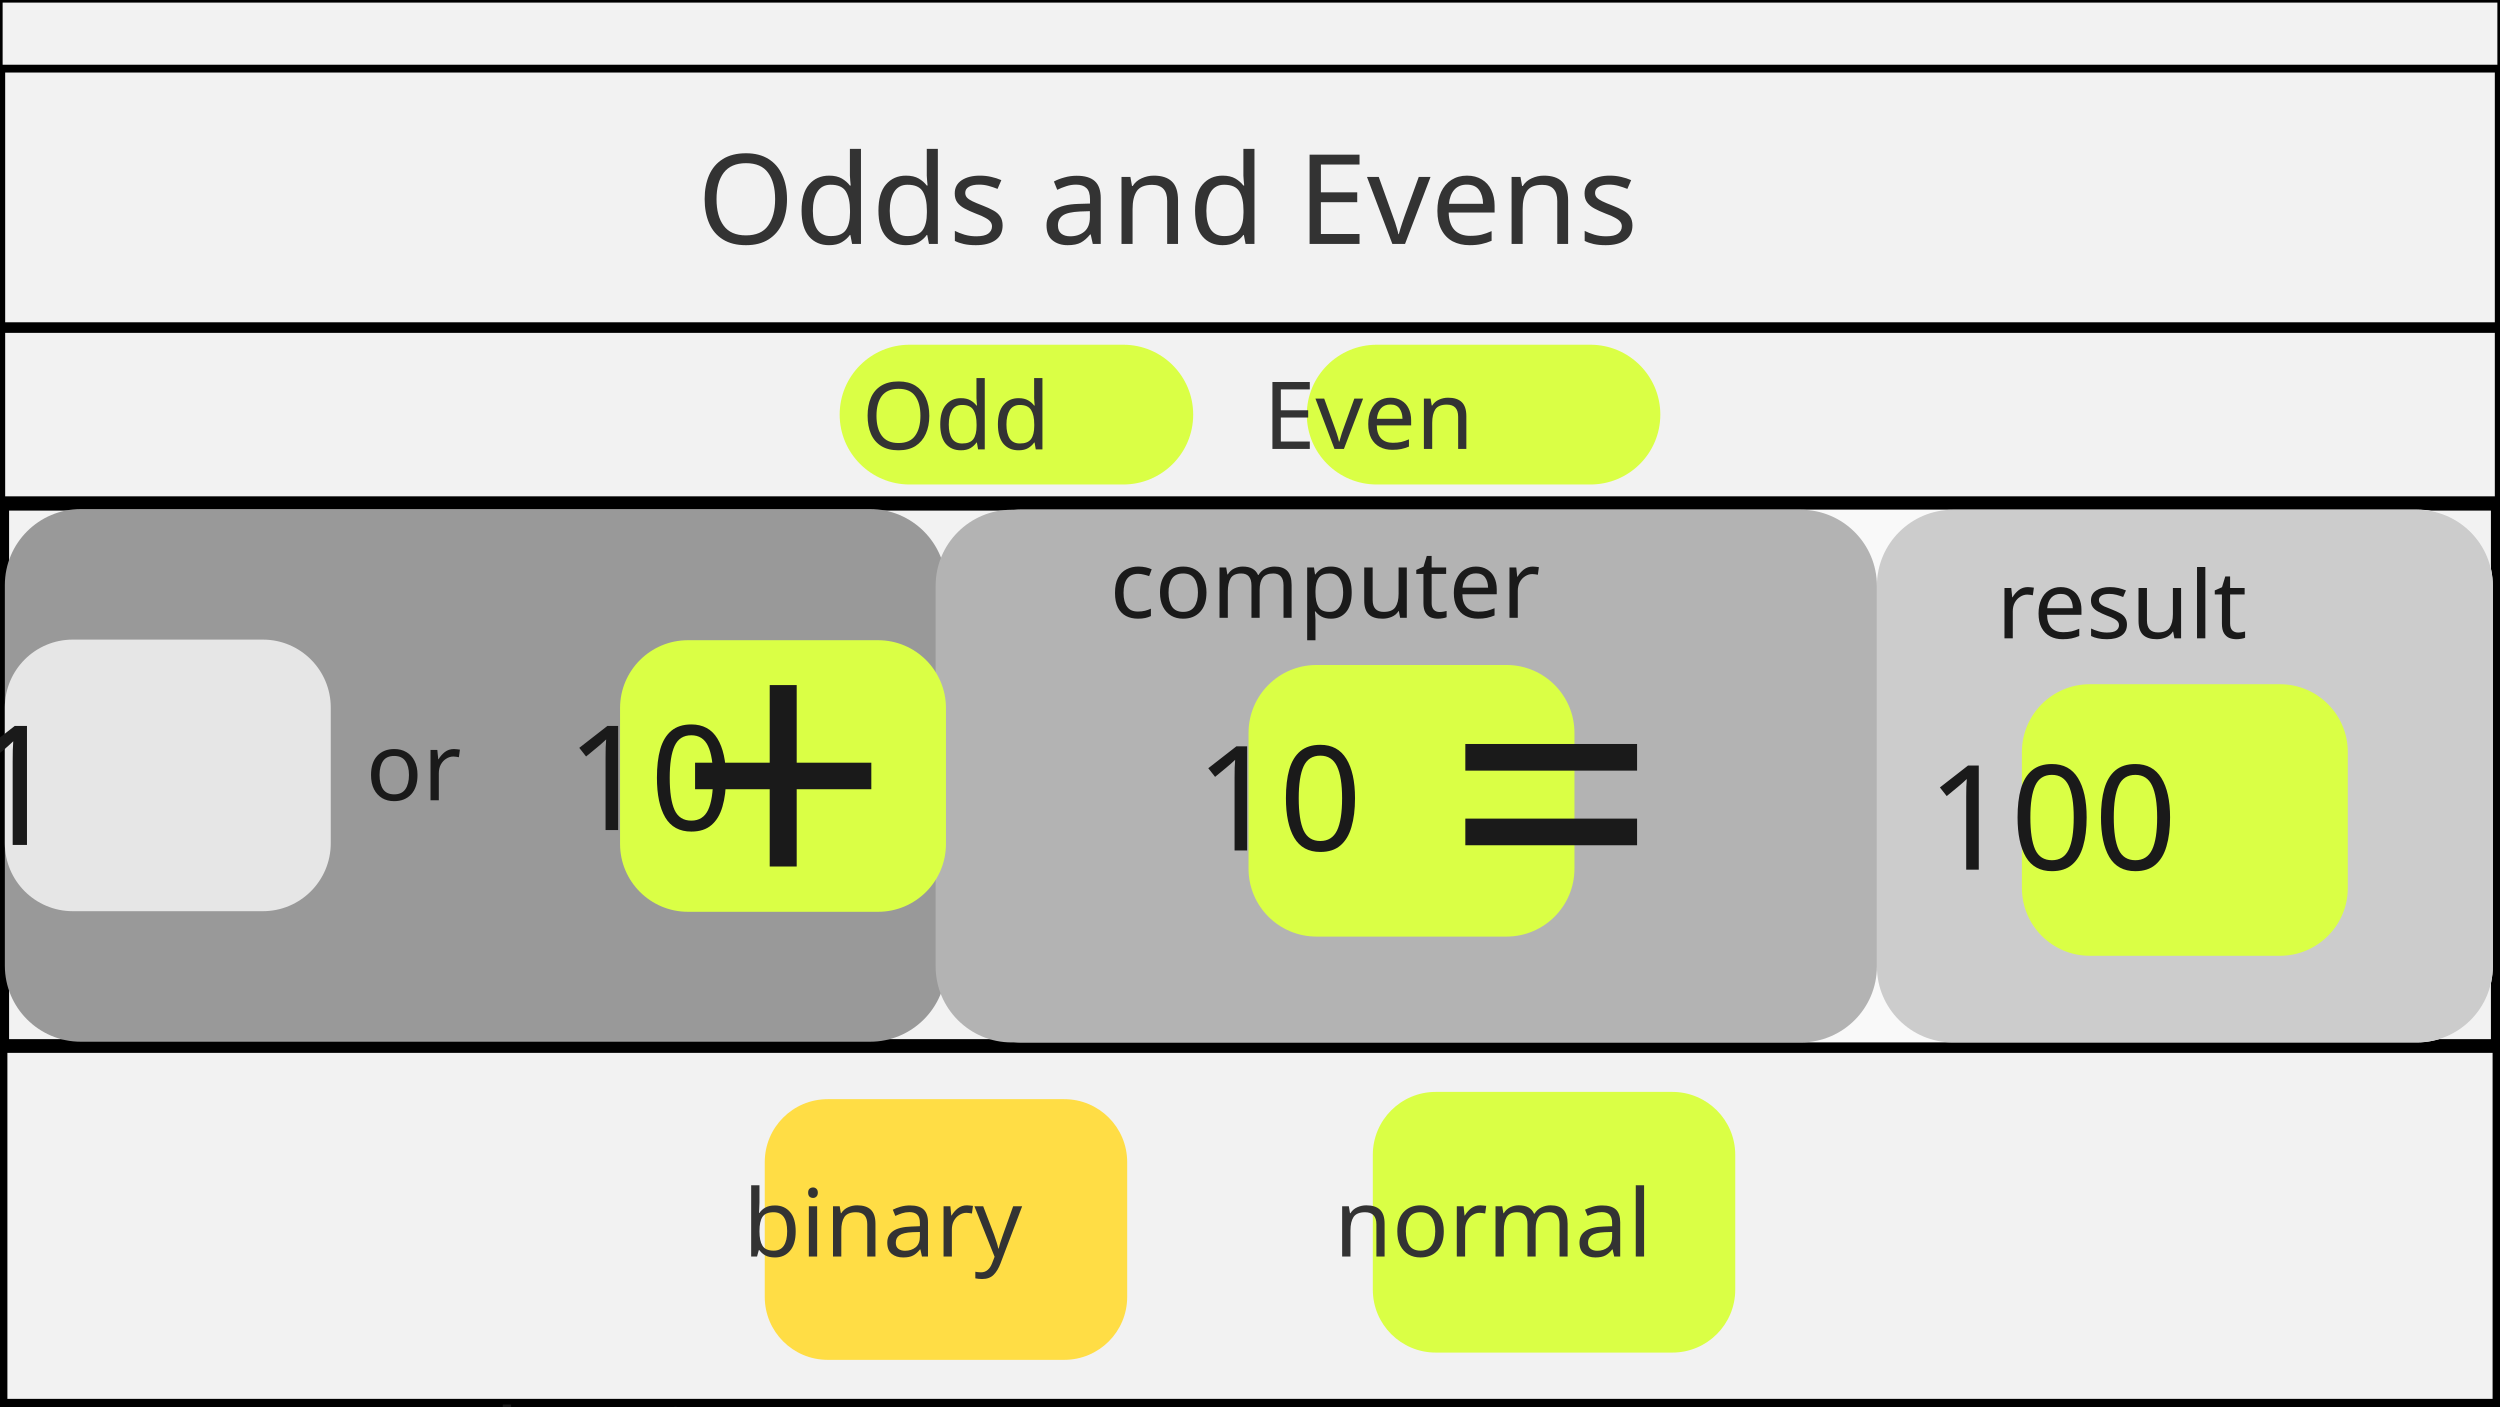
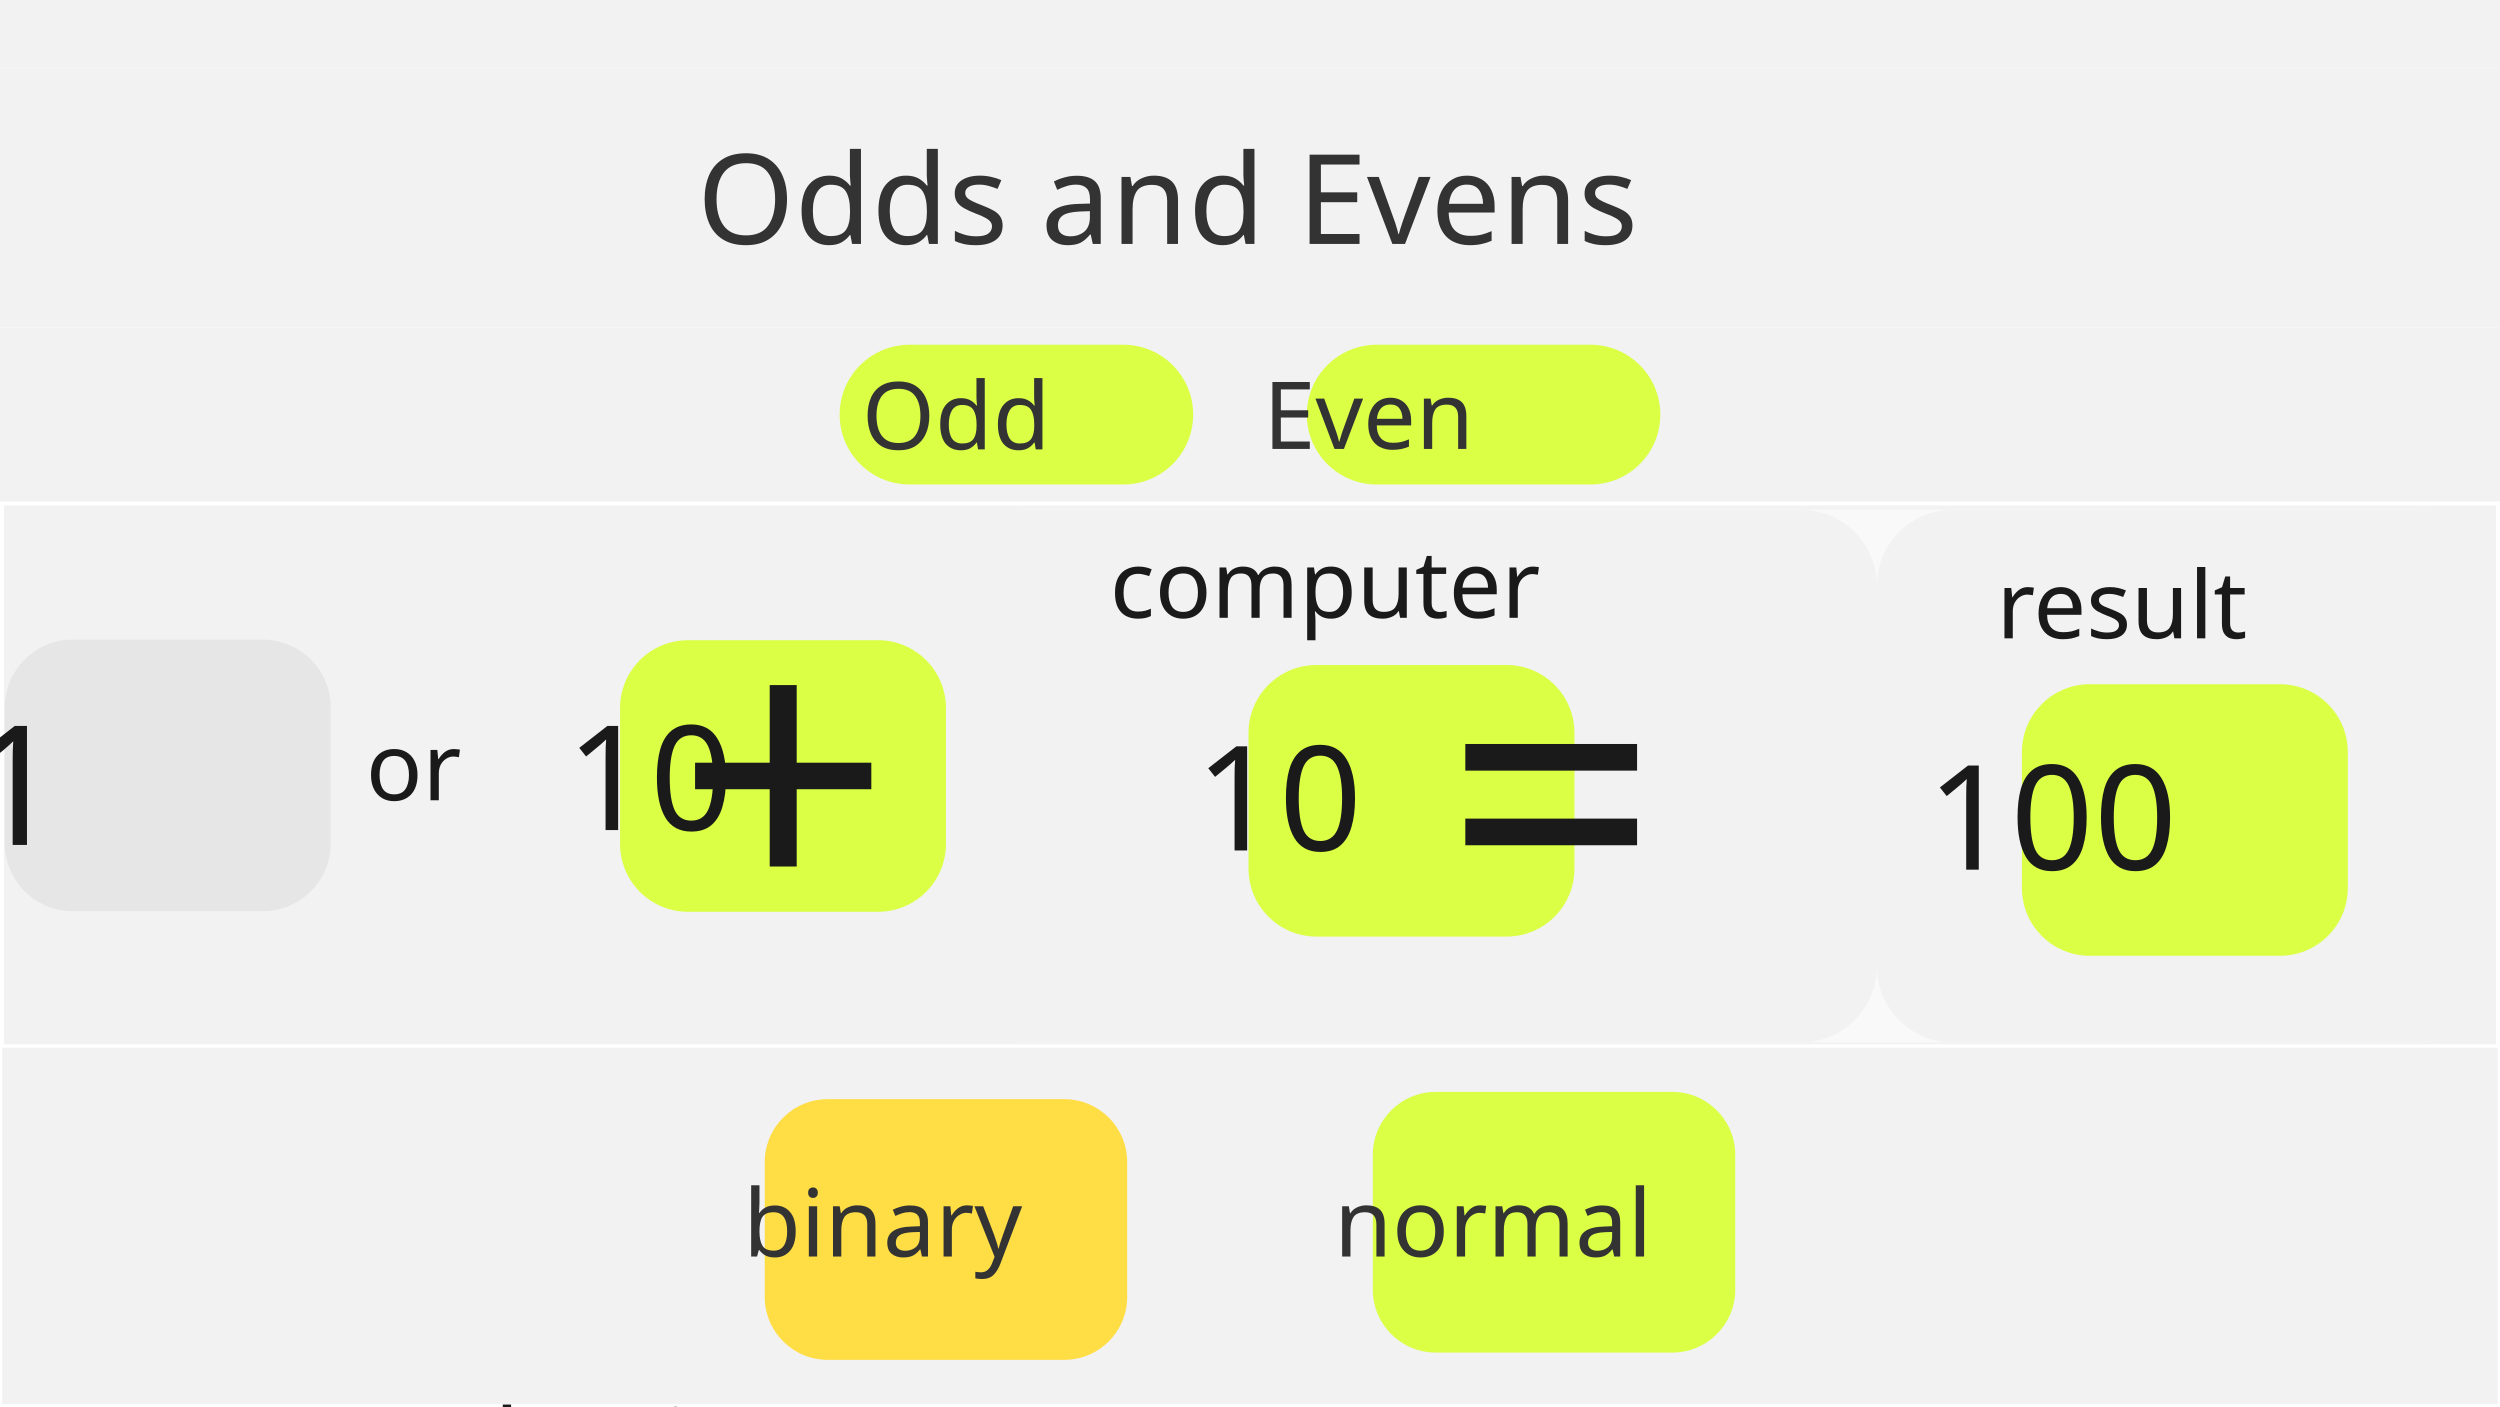
<svg xmlns="http://www.w3.org/2000/svg" width="1280" height="720" viewBox="0 0 338.667 190.5" version="1.1" id="svg1">
  <defs id="defs1" />
  <g id="layer1">
-     <rect style="opacity:1;fill:#f2f2f2;stroke:#000000;stroke-width:1.4;stroke-linecap:round;stroke-linejoin:round;-inkscape-stroke:none;font-variation-settings:normal;vector-effect:none;fill-opacity:1;stroke-miterlimit:4;stroke-dasharray:none;stroke-dashoffset:0;stroke-opacity:1;stop-color:#000000;stop-opacity:1" id="rect31" width="337.605" height="72.998" x="0.531" y="68.469" />
-     <rect style="opacity:1;fill:#f2f2f2;stroke:#000000;stroke-width:1.4;stroke-linecap:round;stroke-linejoin:round;-inkscape-stroke:none;font-variation-settings:normal;vector-effect:none;fill-opacity:1;stroke-miterlimit:4;stroke-dasharray:none;stroke-dashoffset:0;stroke-opacity:1;stop-color:#000000;stop-opacity:1" id="rect29" width="338.064" height="48.268" x="0.301" y="141.931" />
-     <rect style="font-variation-settings:normal;opacity:1;vector-effect:none;fill:#999999;fill-opacity:1;stroke:none;stroke-width:1.313;stroke-linecap:round;stroke-linejoin:round;stroke-miterlimit:4;stroke-dasharray:none;stroke-dashoffset:0;stroke-opacity:1;-inkscape-stroke:none;stop-color:#000000;stop-opacity:1" id="rect27" width="127.509" height="72.159" x="0.656" y="68.961" ry="10.298" />
+     <rect style="opacity:1;fill:#f2f2f2;stroke:none;stroke-width:1.4;stroke-linecap:round;stroke-linejoin:round;-inkscape-stroke:none;font-variation-settings:normal;vector-effect:none;fill-opacity:1;stroke-miterlimit:4;stroke-dasharray:none;stroke-dashoffset:0;stroke-opacity:1;stop-color:#000000;stop-opacity:1" id="rect31" width="337.605" height="72.998" x="0.531" y="68.469" />
+     <rect style="opacity:1;fill:#f2f2f2;stroke:none;stroke-width:1.4;stroke-linecap:round;stroke-linejoin:round;-inkscape-stroke:none;font-variation-settings:normal;vector-effect:none;fill-opacity:1;stroke-miterlimit:4;stroke-dasharray:none;stroke-dashoffset:0;stroke-opacity:1;stop-color:#000000;stop-opacity:1" id="rect29" width="338.064" height="48.268" x="0.301" y="141.931" />
+     <rect style="font-variation-settings:normal;opacity:1;vector-effect:none;fill:#f2f2f2;fill-opacity:1;stroke:none;stroke-width:1.313;stroke-linecap:round;stroke-linejoin:round;stroke-miterlimit:4;stroke-dasharray:none;stroke-dashoffset:0;stroke-opacity:1;-inkscape-stroke:none;stop-color:#000000;stop-opacity:1" id="rect27" width="127.509" height="72.159" x="0.656" y="68.961" ry="10.298" />
    <rect style="font-variation-settings:normal;opacity:1;vector-effect:none;fill:#f9f9f9;fill-opacity:1;stroke:none;stroke-width:1.455;stroke-linecap:round;stroke-linejoin:round;stroke-miterlimit:4;stroke-dasharray:none;stroke-dashoffset:0;stroke-opacity:1;-inkscape-stroke:none;stop-color:#000000;stop-opacity:1" id="rect28" width="209.545" height="72.182" x="128.147" y="69.032" ry="10.277" />
-     <rect style="font-variation-settings:normal;opacity:1;vector-effect:none;fill:#cccccc;fill-opacity:1;stroke:none;stroke-width:1.062;stroke-linecap:round;stroke-linejoin:round;stroke-miterlimit:4;stroke-dasharray:none;stroke-dashoffset:0;stroke-opacity:1;-inkscape-stroke:none;stop-color:#000000;stop-opacity:1" id="rect42" width="83.434" height="72.159" x="254.257" y="69.055" ry="10.298" />
-     <rect style="font-variation-settings:normal;opacity:1;vector-effect:none;fill:#b3b3b3;fill-opacity:1;stroke:none;stroke-width:1.313;stroke-linecap:round;stroke-linejoin:round;stroke-miterlimit:4;stroke-dasharray:none;stroke-dashoffset:0;stroke-opacity:1;-inkscape-stroke:none;stop-color:#000000;stop-opacity:1" id="rect41" width="127.509" height="72.159" x="126.748" y="69.055" ry="10.298" />
-     <rect style="opacity:1;fill:#f2f2f2;stroke:#000000;stroke-width:1.4;stroke-linecap:round;stroke-linejoin:round;-inkscape-stroke:none" id="rect1" width="338.667" height="35.269" x="0" y="9.125" />
-     <rect style="opacity:1;fill:#f2f2f2;stroke:#000000;stroke-width:0.712;stroke-linecap:round;stroke-linejoin:round;-inkscape-stroke:none" id="rect2" width="338.667" height="9.125" x="0" y="9.5367432e-07" />
+     <rect style="font-variation-settings:normal;opacity:1;vector-effect:none;fill:#f2f2f2;fill-opacity:1;stroke:none;stroke-width:1.062;stroke-linecap:round;stroke-linejoin:round;stroke-miterlimit:4;stroke-dasharray:none;stroke-dashoffset:0;stroke-opacity:1;-inkscape-stroke:none;stop-color:#000000;stop-opacity:1" id="rect42" width="83.434" height="72.159" x="254.257" y="69.055" ry="10.298" />
+     <rect style="font-variation-settings:normal;opacity:1;vector-effect:none;fill:#f2f2f2;fill-opacity:1;stroke:none;stroke-width:1.313;stroke-linecap:round;stroke-linejoin:round;stroke-miterlimit:4;stroke-dasharray:none;stroke-dashoffset:0;stroke-opacity:1;-inkscape-stroke:none;stop-color:#000000;stop-opacity:1" id="rect41" width="127.509" height="72.159" x="126.748" y="69.055" ry="10.298" />
+     <rect style="opacity:1;fill:#f2f2f2;stroke:none;stroke-width:1.4;stroke-linecap:round;stroke-linejoin:round;-inkscape-stroke:none" id="rect1" width="338.667" height="35.269" x="0" y="9.125" />
+     <rect style="opacity:1;fill:#f2f2f2;stroke:none;stroke-width:0.712;stroke-linecap:round;stroke-linejoin:round;-inkscape-stroke:none" id="rect2" width="338.667" height="9.125" x="0" y="9.5367432e-07" />
    <text xml:space="preserve" style="font-style:normal;font-variant:normal;font-weight:normal;font-stretch:normal;font-size:16.933px;font-family:'Libre Franklin';-inkscape-font-specification:'Libre Franklin';text-align:center;writing-mode:lr-tb;direction:ltr;text-anchor:middle;opacity:1;fill:#333333;stroke:none;stroke-width:1.4;stroke-linecap:round;stroke-linejoin:round;-inkscape-stroke:none" x="169.172" y="33.041" id="text1">
      <tspan id="tspan1" style="font-style:normal;font-variant:normal;font-weight:normal;font-stretch:normal;font-family:'Libre Franklin';-inkscape-font-specification:'Libre Franklin';fill:#333333;stroke:none;stroke-width:1.4" x="169.172" y="33.041">Odds and Evens</tspan>
    </text>
-     <rect style="opacity:1;fill:#f2f2f2;stroke:#000000;stroke-width:1.4;stroke-linecap:round;stroke-linejoin:round;-inkscape-stroke:none" id="rect7" width="338.667" height="23.545" x="5.0862632e-06" y="44.393" />
+     <rect style="opacity:1;fill:#f2f2f2;stroke:none;stroke-width:1.4;stroke-linecap:round;stroke-linejoin:round;-inkscape-stroke:none" id="rect7" width="338.667" height="23.545" x="5.0862632e-06" y="44.393" />
    <rect style="opacity:1;fill:#daff45;stroke:none;stroke-width:1.4;stroke-linecap:round;stroke-linejoin:round;-inkscape-stroke:none;fill-opacity:1.0" id="rect3" width="47.891" height="18.934" x="113.747" y="46.699" ry="9.467" />
    <text xml:space="preserve" style="font-style:normal;font-variant:normal;font-weight:normal;font-stretch:normal;font-size:12.7px;font-family:'Libre Franklin';-inkscape-font-specification:'Libre Franklin';text-align:center;writing-mode:lr-tb;direction:ltr;text-anchor:middle;opacity:1;fill:#333333;stroke:none;stroke-width:1.4;stroke-linecap:round;stroke-linejoin:round;-inkscape-stroke:none" x="137.775" y="60.878" id="text4">
      <tspan id="tspan4" style="font-style:normal;font-variant:normal;font-weight:normal;font-stretch:normal;font-size:12.7px;font-family:'Libre Franklin';-inkscape-font-specification:'Libre Franklin';fill:#333333;stroke:none;stroke-width:1.4" x="137.775" y="60.878">Odd</tspan>
    </text>
    <rect style="opacity:1;fill:#daff45;stroke:none;stroke-width:1.4;stroke-linecap:round;stroke-linejoin:round;-inkscape-stroke:none;fill-opacity:1.0" id="rect4" width="47.891" height="18.934" x="177.028" y="46.699" ry="9.467" />
    <text xml:space="preserve" style="font-style:normal;font-variant:normal;font-weight:normal;font-stretch:normal;font-size:16.933px;font-family:'Libre Franklin';-inkscape-font-specification:'Libre Franklin';text-align:center;writing-mode:lr-tb;direction:ltr;text-anchor:middle;opacity:1;fill:#333333;stroke:none;stroke-width:1.4;stroke-linecap:round;stroke-linejoin:round;-inkscape-stroke:none" x="200.809" y="60.814" id="text5">
      <tspan id="tspan5" style="font-style:normal;font-variant:normal;font-weight:normal;font-stretch:normal;font-size:12.7px;font-family:'Libre Franklin';-inkscape-font-specification:'Libre Franklin';fill:#333333;stroke:none;stroke-width:1.4" x="200.809" y="60.814">Even</tspan>
      <tspan style="font-style:normal;font-variant:normal;font-weight:normal;font-stretch:normal;font-family:'Libre Franklin';-inkscape-font-specification:'Libre Franklin';fill:#333333;stroke:none;stroke-width:1.4" x="200.809" y="81.981" id="tspan6" />
    </text>
    <g id="g12" style="opacity:1" transform="translate(98.40578,-4.095262)">
      <g id="g11" transform="translate(17.0775,-9.124618)">
        <g id="g9" transform="translate(29.01675,3.745668)">
          <rect style="opacity:0.604;fill:#f2f2f2;stroke:#000000;stroke-width:1.4;stroke-linecap:round;stroke-linejoin:round;stroke-dasharray:8.4, 8.4;stroke-dashoffset:0;-inkscape-stroke:none" id="rect8" width="139.59" height="47.52" x="212.355" y="-14.107" ry="12.994" />
        </g>
        <text xml:space="preserve" style="font-style:normal;font-variant:normal;font-weight:normal;font-stretch:normal;font-size:12.7px;font-family:'Libre Franklin';-inkscape-font-specification:'Libre Franklin';text-align:center;writing-mode:lr-tb;direction:ltr;text-anchor:middle;opacity:0.604;fill:#333333;stroke:none;stroke-width:1.4;stroke-linecap:round;stroke-linejoin:round;-inkscape-stroke:none" x="312.189" y="9.125" id="text8">
          <tspan id="tspan8" style="fill:#333333;stroke:none;stroke-width:1.4" x="312.189" y="9.125">title="explanation </tspan>
          <tspan style="fill:#333333;stroke:none;stroke-width:1.4" x="312.189" y="25" id="tspan9">how to play"</tspan>
        </text>
      </g>
      <path style="font-variation-settings:normal;opacity:0.604;vector-effect:none;fill:#f2f2f2;fill-opacity:1;stroke:#000000;stroke-width:1.4;stroke-linecap:round;stroke-linejoin:round;stroke-miterlimit:4;stroke-dasharray:1.4, 4.2;stroke-dashoffset:0;stroke-opacity:1;-inkscape-stroke:none;stop-color:#000000;stop-opacity:1" id="path10" d="m 251.307,42.92 a 5.105,4.177 0 0 1 -5.074,4.176 5.105,4.177 0 0 1 -5.135,-4.126 5.105,4.177 0 0 1 5.012,-4.226 5.105,4.177 0 0 1 5.196,4.075" />
      <path style="font-variation-settings:normal;opacity:0.604;vector-effect:none;fill:#f2f2f2;fill-opacity:1;stroke:#000000;stroke-width:1.4;stroke-linecap:round;stroke-linejoin:round;stroke-miterlimit:4;stroke-dasharray:1.4, 4.2;stroke-dashoffset:0;stroke-opacity:1;-inkscape-stroke:none;stop-color:#000000;stop-opacity:1" id="path11" d="m 264.204,32.752 a 5.754,4.719 0 0 1 -5.72,4.719 5.754,4.719 0 0 1 -5.789,-4.662 5.754,4.719 0 0 1 5.65,-4.775 5.754,4.719 0 0 1 5.857,4.604" />
    </g>
    <rect style="font-variation-settings:normal;opacity:1;vector-effect:none;fill:#f2f2f2;fill-opacity:1;stroke:#000000;stroke-width:1.279;stroke-linecap:round;stroke-linejoin:round;stroke-miterlimit:4;stroke-dasharray:1.279, 3.836;stroke-dashoffset:0;stroke-opacity:1;-inkscape-stroke:none" id="rect13" width="62.12" height="53.952" x="43.154" y="213.783" ry="13.023" />
    <rect style="font-variation-settings:normal;opacity:1;vector-effect:none;fill:#f2f2f2;fill-opacity:1;stroke:#000000;stroke-width:1.279;stroke-linecap:round;stroke-linejoin:round;stroke-miterlimit:4;stroke-dasharray:1.279, 3.836;stroke-dashoffset:0;stroke-opacity:1;-inkscape-stroke:none" id="rect14" width="62.12" height="53.952" x="131.511" y="213.783" ry="13.023" />
    <rect style="font-variation-settings:normal;opacity:1;vector-effect:none;fill:#f2f2f2;fill-opacity:1;stroke:#000000;stroke-width:1.279;stroke-linecap:round;stroke-linejoin:round;stroke-miterlimit:4;stroke-dasharray:1.279, 3.836;stroke-dashoffset:0;stroke-opacity:1;-inkscape-stroke:none" id="rect15" width="62.12" height="53.952" x="216.528" y="214.423" ry="13.023" />
    <g id="g38" transform="translate(-14.76398,-7.098251)">
      <rect style="font-variation-settings:normal;opacity:1;vector-effect:none;fill:#e6e6e6;fill-opacity:1;stroke:none;stroke-width:1.4;stroke-linecap:round;stroke-linejoin:round;stroke-miterlimit:4;stroke-dasharray:none;stroke-dashoffset:0;stroke-opacity:1;-inkscape-stroke:none;stop-color:#000000" id="rect12" width="44.15" height="36.791" x="15.42" y="93.743" ry="9.198" />
      <text xml:space="preserve" style="font-style:normal;font-variant:normal;font-weight:normal;font-stretch:normal;font-size:22.578px;font-family:'Libre Franklin';-inkscape-font-specification:'Libre Franklin';font-variation-settings:normal;text-align:center;writing-mode:lr-tb;direction:ltr;text-anchor:middle;opacity:1;vector-effect:none;fill:#1a1a1a;fill-opacity:1;stroke:none;stroke-width:1.279;stroke-linecap:round;stroke-linejoin:round;stroke-miterlimit:4;stroke-dasharray:1.279, 3.836;stroke-dashoffset:0;stroke-opacity:1;-inkscape-stroke:none" x="37.406" y="121.562" id="text18">
        <tspan id="tspan18" style="font-size:22.578px;fill:#1a1a1a;stroke:none;stroke-width:1.279" x="37.406" y="121.562">1</tspan>
      </text>
    </g>
    <g id="g39" transform="translate(5.749542,-8.129292)">
      <rect style="font-variation-settings:normal;opacity:1;vector-effect:none;fill:#daff45;fill-opacity:1;stroke:none;stroke-width:1.4;stroke-linecap:round;stroke-linejoin:round;stroke-miterlimit:4;stroke-dasharray:none;stroke-dashoffset:0;stroke-opacity:1;-inkscape-stroke:none;stop-color:#000000;stop-opacity:1" id="rect16" width="44.15" height="36.791" x="78.247" y="94.856" ry="9.198" />
      <text xml:space="preserve" style="font-style:normal;font-variant:normal;font-weight:normal;font-stretch:normal;font-size:19.756px;font-family:'Libre Franklin';-inkscape-font-specification:'Libre Franklin';font-variation-settings:normal;text-align:center;writing-mode:lr-tb;direction:ltr;text-anchor:middle;opacity:1;vector-effect:none;fill:#1a1a1a;fill-opacity:1;stroke:none;stroke-width:1.279;stroke-linecap:round;stroke-linejoin:round;stroke-miterlimit:4;stroke-dasharray:1.279, 3.836;stroke-dashoffset:0;stroke-opacity:1;-inkscape-stroke:none" x="100.253" y="120.581" id="text19">
        <tspan id="tspan19" style="font-size:19.756px;stroke-width:1.279" x="100.253" y="120.581">10</tspan>
      </text>
    </g>
    <text xml:space="preserve" style="font-style:normal;font-variant:normal;font-weight:normal;font-stretch:normal;font-size:12.7px;font-family:'Libre Franklin';-inkscape-font-specification:'Libre Franklin';font-variation-settings:normal;text-align:center;writing-mode:lr-tb;direction:ltr;text-anchor:middle;opacity:1;vector-effect:none;fill:#1a1a1a;fill-opacity:1;stroke:none;stroke-width:1.279;stroke-linecap:round;stroke-linejoin:round;stroke-miterlimit:4;stroke-dasharray:1.279, 3.836;stroke-dashoffset:0;stroke-opacity:1;-inkscape-stroke:none" x="64.278" y="108.406" id="text23">
      <tspan id="tspan23" style="font-size:12.7px;stroke-width:1.279" x="64.278" y="108.406">or</tspan>
    </text>
    <rect style="font-variation-settings:normal;vector-effect:none;fill:#ffdd45;fill-opacity:1;stroke:none;stroke-width:1.4;stroke-linecap:round;stroke-linejoin:round;stroke-miterlimit:4;stroke-dasharray:none;stroke-dashoffset:0;stroke-opacity:1;-inkscape-stroke:none;stop-color:#000000" id="rect25" width="49.097" height="35.314" x="103.599" y="148.9" ry="8.524" />
    <text xml:space="preserve" style="font-style:normal;font-variant:normal;font-weight:normal;font-stretch:normal;font-size:12.7px;font-family:'Libre Franklin';-inkscape-font-specification:'Libre Franklin';font-variation-settings:normal;text-align:center;writing-mode:lr-tb;direction:ltr;text-anchor:middle;vector-effect:none;fill:#333333;fill-opacity:1;stroke:none;stroke-width:1.4;stroke-linecap:round;stroke-linejoin:round;stroke-miterlimit:4;stroke-dasharray:none;stroke-dashoffset:0;stroke-opacity:1;-inkscape-stroke:none" x="127.826" y="170.221" id="text26">
      <tspan id="tspan26" style="font-size:12.7px;fill:#333333;stroke-width:1.4" x="127.826" y="170.221">binary</tspan>
    </text>
    <rect style="font-variation-settings:normal;vector-effect:none;fill:#daff45;fill-opacity:1;stroke:none;stroke-width:1.4;stroke-linecap:round;stroke-linejoin:round;stroke-miterlimit:4;stroke-dasharray:none;stroke-dashoffset:0;stroke-opacity:1;-inkscape-stroke:none;stop-color:#000000" id="rect26" width="49.097" height="35.314" x="185.971" y="147.916" ry="8.524" />
    <text xml:space="preserve" style="font-style:normal;font-variant:normal;font-weight:normal;font-stretch:normal;font-size:12.7px;font-family:'Libre Franklin';-inkscape-font-specification:'Libre Franklin';font-variation-settings:normal;text-align:center;writing-mode:lr-tb;direction:ltr;text-anchor:middle;vector-effect:none;fill:#333333;fill-opacity:1;stroke:none;stroke-width:1.4;stroke-linecap:round;stroke-linejoin:round;stroke-miterlimit:4;stroke-dasharray:none;stroke-dashoffset:0;stroke-opacity:1;-inkscape-stroke:none" x="210.52" y="170.221" id="text27">
      <tspan id="tspan27" style="font-size:12.7px;fill:#333333;stroke-width:1.4" x="210.52" y="170.221">normal</tspan>
    </text>
    <text xml:space="preserve" style="font-style:normal;font-variant:normal;font-weight:normal;font-stretch:normal;font-size:12.7px;font-family:'Libre Franklin';-inkscape-font-specification:'Libre Franklin';font-variation-settings:normal;text-align:center;writing-mode:lr-tb;direction:ltr;text-anchor:middle;opacity:1;vector-effect:none;fill:#1a1a1a;fill-opacity:1;stroke:none;stroke-width:1.4;stroke-linecap:round;stroke-linejoin:round;stroke-miterlimit:4;stroke-dasharray:none;stroke-dashoffset:0;stroke-opacity:1;-inkscape-stroke:none" x="109.791" y="199.923" id="text29">
      <tspan id="tspan29" style="fill:#1a1a1a;stroke:none;stroke-width:1.4" x="109.791" y="199.923">&lt;p&gt;game expalnation..........................&lt;/p&gt;</tspan>
    </text>
    <g id="g40" transform="translate(-15.62383,-5.165603)">
      <rect style="font-variation-settings:normal;vector-effect:none;fill:#daff45;fill-opacity:1;stroke:none;stroke-width:1.4;stroke-linecap:round;stroke-linejoin:round;stroke-miterlimit:4;stroke-dasharray:none;stroke-dashoffset:0;stroke-opacity:1;-inkscape-stroke:none;stop-color:#000000" id="rect17" width="44.15" height="36.791" x="184.76" y="95.25" ry="9.198" />
      <text xml:space="preserve" style="font-style:normal;font-variant:normal;font-weight:normal;font-stretch:normal;font-size:19.756px;font-family:'Libre Franklin';-inkscape-font-specification:'Libre Franklin';font-variation-settings:normal;text-align:center;writing-mode:lr-tb;direction:ltr;text-anchor:middle;vector-effect:none;fill:#1a1a1a;fill-opacity:1;stroke:none;stroke-width:1.279;stroke-linecap:round;stroke-linejoin:round;stroke-miterlimit:4;stroke-dasharray:1.279, 3.836;stroke-dashoffset:0;stroke-opacity:1;-inkscape-stroke:none" x="206.835" y="120.377" id="text20">
        <tspan id="tspan20" style="font-size:19.756px;fill:#1a1a1a;stroke:none;stroke-width:1.279" x="206.835" y="120.377">10</tspan>
      </text>
    </g>
    <text xml:space="preserve" style="font-style:normal;font-variant:normal;font-weight:normal;font-stretch:normal;font-size:25.4px;font-family:'Libre Franklin';-inkscape-font-specification:'Libre Franklin';font-variation-settings:normal;text-align:center;writing-mode:lr-tb;direction:ltr;text-anchor:middle;vector-effect:none;fill:#1a1a1a;fill-opacity:1;stroke:none;stroke-width:1.279;stroke-linecap:round;stroke-linejoin:round;stroke-miterlimit:4;stroke-dasharray:1.279, 3.836;stroke-dashoffset:0;stroke-opacity:1;-inkscape-stroke:none" x="189.958" y="118.942" id="text21" transform="matrix(1,0,0,0,43.40201,114.7834)">
      <tspan id="tspan21" style="font-size:25.4px;fill:#1a1a1a;stroke:none;stroke-width:1.279" x="189.958" y="118.942">-</tspan>
    </text>
    <g id="g41" transform="translate(-4.215111)">
      <rect style="font-variation-settings:normal;vector-effect:none;fill:#daff45;fill-opacity:1;stroke:none;stroke-width:1.4;stroke-linecap:round;stroke-linejoin:round;stroke-miterlimit:4;stroke-dasharray:none;stroke-dashoffset:0;stroke-opacity:1;-inkscape-stroke:none;stop-color:#000000" id="rect18" width="44.15" height="36.791" x="278.115" y="92.688" ry="9.198" />
      <text xml:space="preserve" style="font-style:normal;font-variant:normal;font-weight:normal;font-stretch:normal;font-size:19.756px;font-family:'Libre Franklin';-inkscape-font-specification:'Libre Franklin';font-variation-settings:normal;text-align:center;writing-mode:lr-tb;direction:ltr;text-anchor:middle;vector-effect:none;fill:#1a1a1a;fill-opacity:1;stroke:none;stroke-width:1.279;stroke-linecap:round;stroke-linejoin:round;stroke-miterlimit:4;stroke-dasharray:1.279, 3.836;stroke-dashoffset:0;stroke-opacity:1;-inkscape-stroke:none" x="300.189" y="117.815" id="text22">
        <tspan id="tspan22" style="font-size:19.756px;fill:#1a1a1a;stroke:none;stroke-width:1.279" x="300.189" y="117.815">100</tspan>
      </text>
    </g>
    <text xml:space="preserve" style="font-style:normal;font-variant:normal;font-weight:normal;font-stretch:normal;font-size:12.7px;font-family:'Libre Franklin';-inkscape-font-specification:'Libre Franklin';font-variation-settings:normal;text-align:center;writing-mode:lr-tb;direction:ltr;text-anchor:middle;vector-effect:none;fill:#1a1a1a;fill-opacity:1;stroke:none;stroke-width:1.279;stroke-linecap:round;stroke-linejoin:round;stroke-miterlimit:4;stroke-dasharray:1.279, 3.836;stroke-dashoffset:0;stroke-opacity:1;-inkscape-stroke:none" x="187.753" y="83.686" id="text24">
      <tspan id="tspan24" style="font-size:12.7px;stroke-width:1.279" x="187.753" y="83.686">computer</tspan>
    </text>
    <text xml:space="preserve" style="font-style:normal;font-variant:normal;font-weight:normal;font-stretch:normal;font-size:12.7px;font-family:'Libre Franklin';-inkscape-font-specification:'Libre Franklin';font-variation-settings:normal;text-align:center;writing-mode:lr-tb;direction:ltr;text-anchor:middle;vector-effect:none;fill:#1a1a1a;fill-opacity:1;stroke:none;stroke-width:1.279;stroke-linecap:round;stroke-linejoin:round;stroke-miterlimit:4;stroke-dasharray:1.279, 3.836;stroke-dashoffset:0;stroke-opacity:1;-inkscape-stroke:none" x="295.689" y="86.47" id="text25">
      <tspan id="tspan25" style="font-size:12.7px;stroke-width:1.279" x="295.689" y="86.47">result</tspan>
    </text>
    <text xml:space="preserve" style="font-style:normal;font-variant:normal;font-weight:normal;font-stretch:normal;font-size:50.8px;font-family:'Libre Franklin';-inkscape-font-specification:'Libre Franklin';font-variation-settings:normal;text-align:center;writing-mode:lr-tb;direction:ltr;text-anchor:middle;vector-effect:none;fill:#ececec;fill-opacity:1;stroke:none;stroke-width:1.4;stroke-linecap:round;stroke-linejoin:round;stroke-miterlimit:4;stroke-dasharray:none;stroke-dashoffset:0;stroke-opacity:1;-inkscape-stroke:none" x="139.164" y="123.024" id="text31">
      <tspan id="tspan31" style="font-size:50.8px;fill:#1a1a1a;stroke-width:1.4" x="139.164" y="123.024">+</tspan>
    </text>
    <text xml:space="preserve" style="font-style:normal;font-variant:normal;font-weight:normal;font-stretch:normal;font-size:50.8px;font-family:'Libre Franklin';-inkscape-font-specification:'Libre Franklin';font-variation-settings:normal;text-align:center;writing-mode:lr-tb;direction:ltr;text-anchor:middle;vector-effect:none;fill:#ececec;fill-opacity:1;stroke:none;stroke-width:1.4;stroke-linecap:round;stroke-linejoin:round;stroke-miterlimit:4;stroke-dasharray:none;stroke-dashoffset:0;stroke-opacity:1;-inkscape-stroke:none" x="243.208" y="125.52" id="text32">
      <tspan id="tspan32" style="font-size:50.8px;fill:#1a1a1a;stroke-width:1.4" x="243.208" y="125.52">=</tspan>
    </text>
    <rect style="opacity:0.604;fill:#f2f2f2;stroke:#000000;stroke-width:1.4;stroke-linecap:round;stroke-linejoin:round;stroke-dasharray:8.4, 8.4;stroke-dashoffset:0;-inkscape-stroke:none" id="rect33" width="139.59" height="47.52" x="357.674" y="68.286" ry="12.994" />
    <text xml:space="preserve" style="font-style:normal;font-variant:normal;font-weight:normal;font-stretch:normal;font-size:12.7px;font-family:'Libre Franklin';-inkscape-font-specification:'Libre Franklin';text-align:center;writing-mode:lr-tb;direction:ltr;text-anchor:middle;opacity:0.604;fill:#333333;stroke:none;stroke-width:1.4;stroke-linecap:round;stroke-linejoin:round;-inkscape-stroke:none" x="428.491" y="87.772" id="text34">
      <tspan id="tspan33" style="fill:#333333;stroke:none;stroke-width:1.4" x="428.491" y="87.772">width = 100dvw </tspan>
      <tspan style="fill:#333333;stroke:none;stroke-width:1.4" x="428.491" y="103.647" id="tspan34">/ 16.1 / 16.1 / 16.1</tspan>
    </text>
    <path style="font-variation-settings:normal;opacity:0.604;vector-effect:none;fill:#f2f2f2;fill-opacity:1;stroke:#000000;stroke-width:1.4;stroke-linecap:round;stroke-linejoin:round;stroke-miterlimit:4;stroke-dasharray:1.4, 4.2;stroke-dashoffset:0;stroke-opacity:1;-inkscape-stroke:none;stop-color:#000000" id="path34" d="m 350.531,130.692 a 5.105,4.177 0 0 1 -5.074,4.176 5.105,4.177 0 0 1 -5.135,-4.126 5.105,4.177 0 0 1 5.012,-4.226 5.105,4.177 0 0 1 5.196,4.075" />
    <path style="font-variation-settings:normal;opacity:0.604;vector-effect:none;fill:#f2f2f2;fill-opacity:1;stroke:#000000;stroke-width:1.4;stroke-linecap:round;stroke-linejoin:round;stroke-miterlimit:4;stroke-dasharray:1.4, 4.2;stroke-dashoffset:0;stroke-opacity:1;-inkscape-stroke:none;stop-color:#000000" id="path35" d="m 363.428,120.525 a 5.754,4.719 0 0 1 -5.72,4.719 5.754,4.719 0 0 1 -5.789,-4.662 5.754,4.719 0 0 1 5.65,-4.775 5.754,4.719 0 0 1 5.857,4.604" />
    <g id="g42">
      <rect style="opacity:0.604;fill:#f2f2f2;stroke:#000000;stroke-width:1.4;stroke-linecap:round;stroke-linejoin:round;stroke-dasharray:8.4, 8.4;stroke-dashoffset:0;-inkscape-stroke:none" id="rect35" width="139.59" height="47.52" x="19.007" y="55.631" ry="12.994" transform="scale(-1,1)" />
      <text xml:space="preserve" style="font-style:normal;font-variant:normal;font-weight:normal;font-stretch:normal;font-size:12.7px;font-family:'Libre Franklin';-inkscape-font-specification:'Libre Franklin';text-align:center;writing-mode:lr-tb;direction:ltr;text-anchor:middle;opacity:0.604;fill:#333333;stroke:none;stroke-width:1.4;stroke-linecap:round;stroke-linejoin:round;-inkscape-stroke:none" x="-88.846" y="75.893" id="text34-3">
        <tspan style="fill:#333333;stroke:none;stroke-width:1.4" x="-88.846" y="75.893" id="tspan34-7">width = </tspan>
        <tspan style="fill:#333333;stroke:none;stroke-width:1.4" x="-88.846" y="91.768" id="tspan37">100dvw / 16.1 / 1.61</tspan>
      </text>
      <path style="font-variation-settings:normal;opacity:0.604;vector-effect:none;fill:#f2f2f2;fill-opacity:1;stroke:#000000;stroke-width:1.4;stroke-linecap:round;stroke-linejoin:round;stroke-miterlimit:4;stroke-dasharray:1.4, 4.2;stroke-dashoffset:0;stroke-opacity:1;-inkscape-stroke:none;stop-color:#000000" id="path36" d="m 11.864,118.038 a 5.105,4.177 0 0 1 -5.074,4.176 5.105,4.177 0 0 1 -5.135,-4.126 5.105,4.177 0 0 1 5.012,-4.226 5.105,4.177 0 0 1 5.196,4.075" transform="scale(-1,1)" />
      <path style="font-variation-settings:normal;opacity:0.604;vector-effect:none;fill:#f2f2f2;fill-opacity:1;stroke:#000000;stroke-width:1.4;stroke-linecap:round;stroke-linejoin:round;stroke-miterlimit:4;stroke-dasharray:1.4, 4.2;stroke-dashoffset:0;stroke-opacity:1;-inkscape-stroke:none;stop-color:#000000" id="path37" d="m 24.761,107.87 a 5.754,4.719 0 0 1 -5.72,4.719 5.754,4.719 0 0 1 -5.789,-4.662 5.754,4.719 0 0 1 5.65,-4.775 5.754,4.719 0 0 1 5.857,4.604" transform="scale(-1,1)" />
    </g>
    <rect style="font-variation-settings:normal;opacity:1;vector-effect:none;fill:#fff345;fill-opacity:1.0;stroke:none;stroke-width:1.4;stroke-linecap:round;stroke-linejoin:round;stroke-miterlimit:4;stroke-dasharray:none;stroke-dashoffset:0;stroke-opacity:1;-inkscape-stroke:none;stop-color:#000000;stop-opacity:1" id="rect37" width="44.15" height="36.791" x="52.139" y="222.364" ry="9.198" />
    <text xml:space="preserve" style="font-style:normal;font-variant:normal;font-weight:normal;font-stretch:normal;font-size:19.756px;font-family:'Libre Franklin';-inkscape-font-specification:'Libre Franklin';font-variation-settings:normal;text-align:center;writing-mode:lr-tb;direction:ltr;text-anchor:middle;opacity:1;vector-effect:none;fill:#1a1a1a;fill-opacity:1;stroke:none;stroke-width:1.279;stroke-linecap:round;stroke-linejoin:round;stroke-miterlimit:4;stroke-dasharray:1.279, 3.836;stroke-dashoffset:0;stroke-opacity:1;-inkscape-stroke:none" x="74.145" y="248.089" id="text38">
      <tspan id="tspan38" style="font-size:19.756px;stroke-width:1.279" x="74.145" y="248.089">11</tspan>
    </text>
    <text xml:space="preserve" style="font-style:normal;font-variant:normal;font-weight:normal;font-stretch:normal;font-size:12.7px;font-family:'Libre Franklin';-inkscape-font-specification:'Libre Franklin';font-variation-settings:normal;text-align:center;writing-mode:lr-tb;direction:ltr;text-anchor:middle;vector-effect:none;fill:#1a1a1a;fill-opacity:1;stroke:none;stroke-width:1.279;stroke-linecap:round;stroke-linejoin:round;stroke-miterlimit:4;stroke-dasharray:1.279, 3.836;stroke-dashoffset:0;stroke-opacity:1;-inkscape-stroke:none" x="74.214" y="213.783" id="text25-0">
      <tspan id="tspan25-0" style="font-size:12.7px;stroke-width:1.279" x="74.214" y="213.783">hover</tspan>
    </text>
    <rect style="font-variation-settings:normal;vector-effect:none;fill:#ffdd45;fill-opacity:1.0;stroke:none;stroke-width:1.4;stroke-linecap:round;stroke-linejoin:round;stroke-miterlimit:4;stroke-dasharray:none;stroke-dashoffset:0;stroke-opacity:1;-inkscape-stroke:none;stop-color:#000000" id="rect37-8" width="44.15" height="36.791" x="140.497" y="222.364" ry="9.198" />
    <text xml:space="preserve" style="font-style:normal;font-variant:normal;font-weight:normal;font-stretch:normal;font-size:19.756px;font-family:'Libre Franklin';-inkscape-font-specification:'Libre Franklin';font-variation-settings:normal;text-align:center;writing-mode:lr-tb;direction:ltr;text-anchor:middle;vector-effect:none;fill:#1a1a1a;fill-opacity:1;stroke:none;stroke-width:1.279;stroke-linecap:round;stroke-linejoin:round;stroke-miterlimit:4;stroke-dasharray:1.279, 3.836;stroke-dashoffset:0;stroke-opacity:1;-inkscape-stroke:none" x="162.502" y="248.089" id="text38-9">
      <tspan id="tspan38-3" style="font-size:19.756px;stroke-width:1.279" x="162.502" y="248.089">11</tspan>
    </text>
    <text xml:space="preserve" style="font-style:normal;font-variant:normal;font-weight:normal;font-stretch:normal;font-size:12.7px;font-family:'Libre Franklin';-inkscape-font-specification:'Libre Franklin';font-variation-settings:normal;text-align:center;writing-mode:lr-tb;direction:ltr;text-anchor:middle;vector-effect:none;fill:#1a1a1a;fill-opacity:1;stroke:none;stroke-width:1.279;stroke-linecap:round;stroke-linejoin:round;stroke-miterlimit:4;stroke-dasharray:1.279, 3.836;stroke-dashoffset:0;stroke-opacity:1;-inkscape-stroke:none" x="162.571" y="213.783" id="text25-0-4">
      <tspan id="tspan25-0-4" style="font-size:12.7px;stroke-width:1.279" x="162.571" y="213.783">active</tspan>
    </text>
  </g>
</svg>
